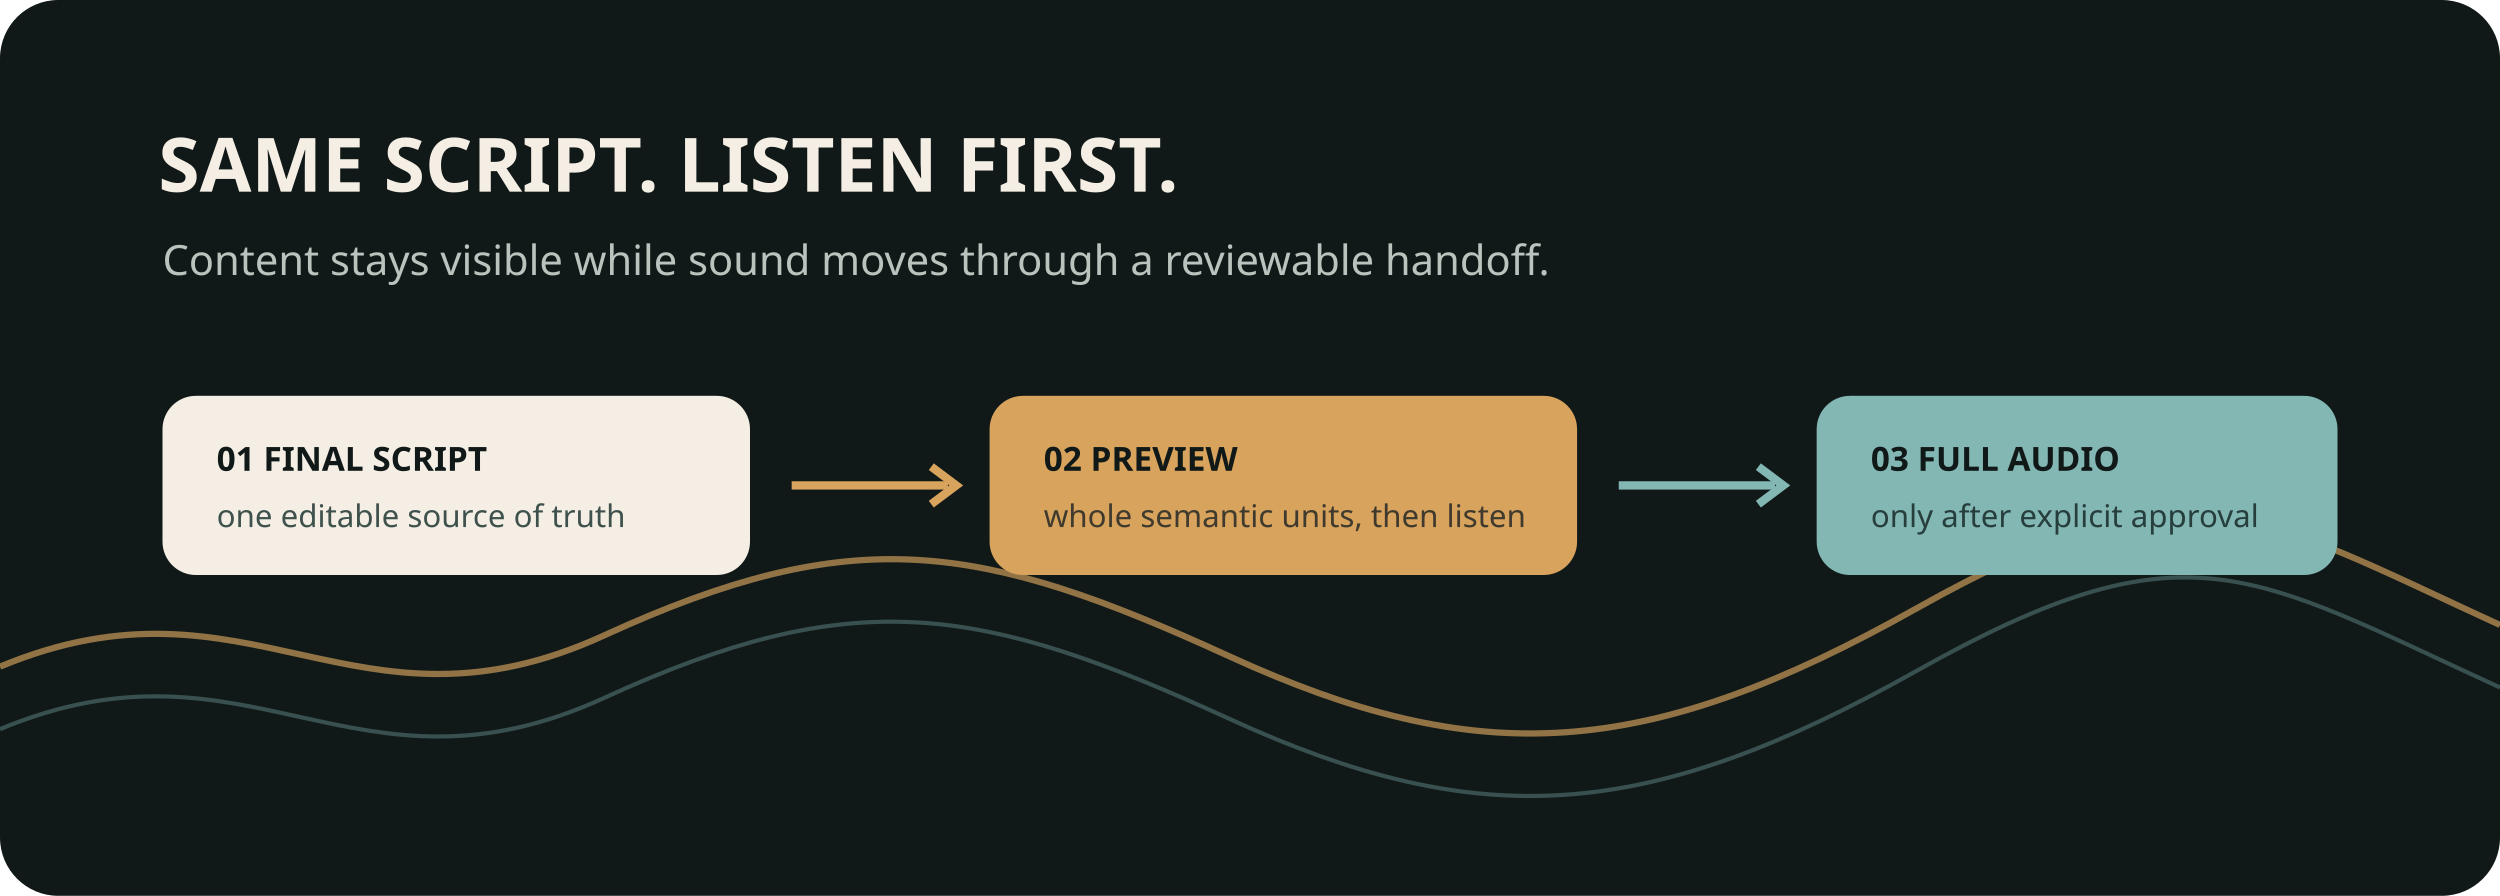
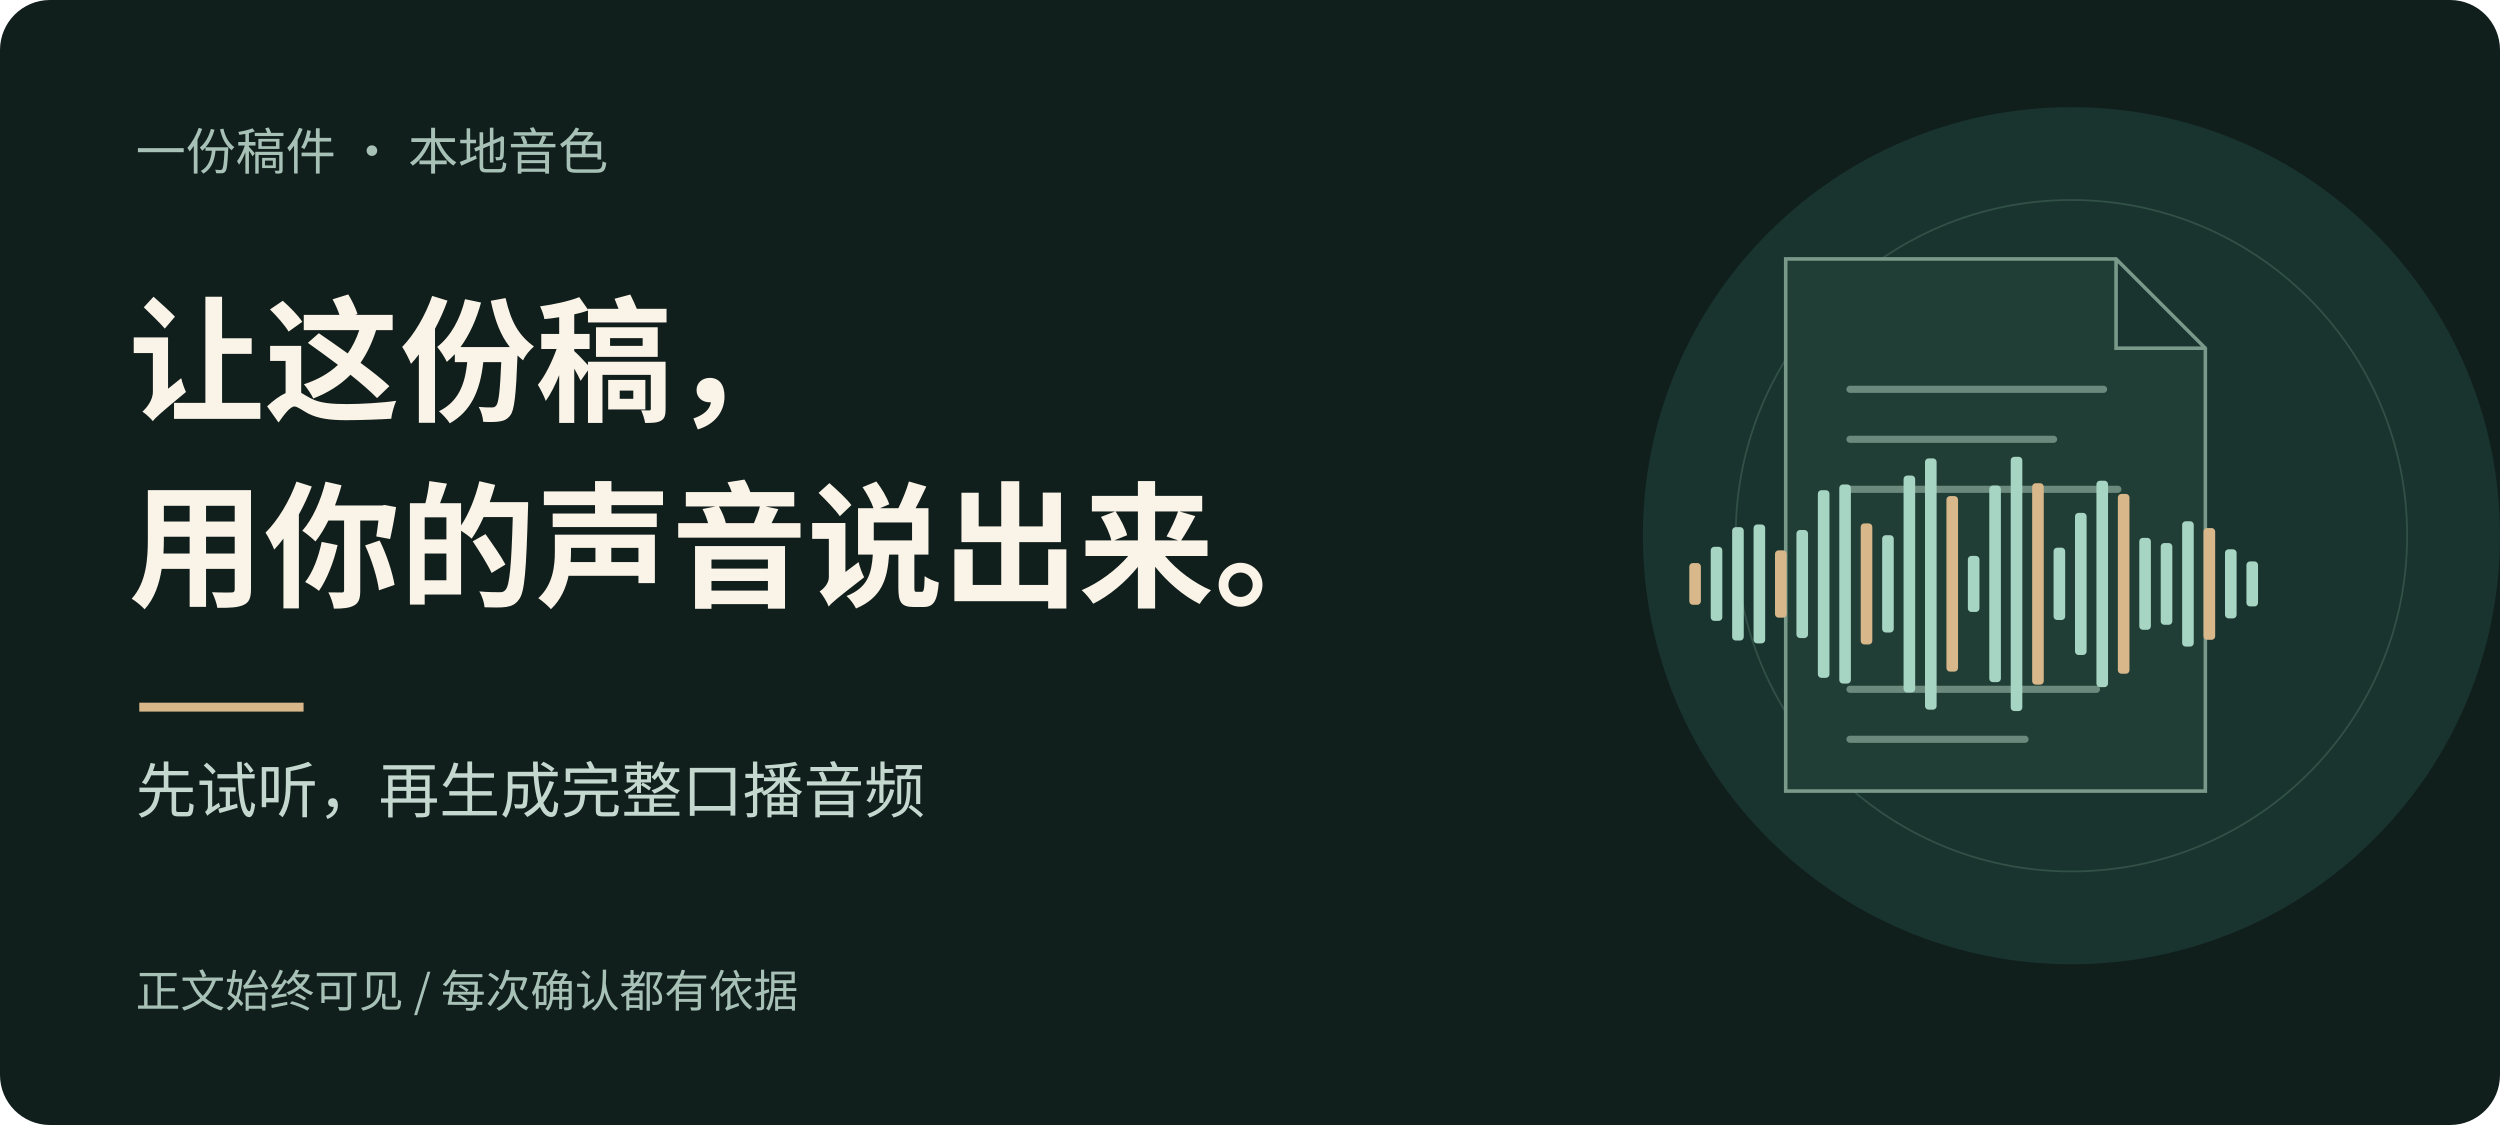
- <svg xmlns="http://www.w3.org/2000/svg" viewBox="0 0 1200 430" role="img" aria-labelledby="title desc">
-   <rect width="1200" height="430" rx="28" fill="#101918" />
-   <path d="M0 320 C120 270 170 360 290 305 S470 260 590 315 S790 365 920 292 S1080 245 1200 300" fill="none" stroke="#d7a35d" stroke-width="3" opacity=".65" />
-   <path d="M0 350 C120 300 170 390 290 335 S470 290 590 345 S790 395 920 322 S1080 275 1200 330" fill="none" stroke="#83b7b4" stroke-width="2" opacity=".35" />
-   <text x="76" y="92" fill="#f4eee4" font-family="system-ui, sans-serif" font-size="36" font-weight="700">SAME SCRIPT. LISTEN FIRST.</text>
-   <text x="78" y="132" fill="#b8c4bd" font-family="system-ui, sans-serif" font-size="20">Content stays visible while sound moves through a reviewable handoff.</text>
-   <g font-family="system-ui, sans-serif">
-     <rect x="78" y="190" width="282" height="86" rx="16" fill="#f4eee4" />
-     <text x="104" y="226" fill="#101918" font-size="16" font-weight="700">01  FINAL SCRIPT</text>
-     <text x="104" y="253" fill="#3f514c" font-size="15">one editable source of truth</text>
-     <path d="M380 233 H455" stroke="#d7a35d" stroke-width="4" />
-     <path d="M447 224 l12 9 -12 9" fill="none" stroke="#d7a35d" stroke-width="4" />
-     <rect x="475" y="190" width="282" height="86" rx="16" fill="#d7a35d" />
-     <text x="501" y="226" fill="#101918" font-size="16" font-weight="700">02  PREVIEW</text>
-     <text x="501" y="253" fill="#3f3a2d" font-size="15">whole semantic units, then listen</text>
-     <path d="M777 233 H852" stroke="#83b7b4" stroke-width="4" />
-     <path d="M844 224 l12 9 -12 9" fill="none" stroke="#83b7b4" stroke-width="4" />
-     <rect x="872" y="190" width="250" height="86" rx="16" fill="#83b7b4" />
-     <text x="898" y="226" fill="#101918" font-size="16" font-weight="700">03  FULL AUDIO</text>
-     <text x="898" y="253" fill="#263e3c" font-size="15">only after explicit approval</text>
+ <svg xmlns="http://www.w3.org/2000/svg" viewBox="0 0 1400 630" role="img" aria-labelledby="title desc">
+   <g font-family="'Microsoft YaHei', 'PingFang SC', 'Noto Sans CJK SC', system-ui, sans-serif">
+     <rect x="0" y="0" width="1400" height="630" rx="28" fill="#101e1c" stroke="none" />
+     <circle cx="1160" cy="300" r="240" fill="#19332e" />
+     <circle cx="1160" cy="300" r="188" fill="none" stroke="#315046" />
+     <text x="76" y="95" font-size="28" fill="#a8c1b7" font-weight="500">一份稿件 · 本地音色</text>
+     <text x="72" y="230" font-size="76" fill="#faf3e7" font-weight="700">让这份稿，</text>
+     <text x="72" y="334" font-size="76" fill="#faf3e7" font-weight="700">用你的声音说出来。</text>
+     <path d="M78 396 H170" stroke="#d8b78a" stroke-width="5" />
+     <text x="76" y="455" font-size="34" fill="#c4d8cf" font-weight="500">先试听，再生成完整口播音频</text>
+     <text x="76" y="564" font-size="25" fill="#a8c1b7" font-weight="400">正文始终可见  /  每次确认都有依据</text>
+     <path d="M1000 145 H1185 L1235 195 V443 H1000 Z M1185 145 V195 H1235" fill="#213e36" stroke="#79998a" stroke-width="2" />
+     <path d="M1036 218 H1178 M1036 246 H1150 M1036 274 H1186 M1036 386 H1174 M1036 414 H1134" stroke="#8caa9b" stroke-width="4" stroke-linecap="round" opacity=".7" />
+     <rect x="946" y="315.3" width="6.5" height="23.4" rx="2" fill="#d8b78a" stroke="none" />
+     <rect x="958" y="306.2" width="6.5" height="41.5" rx="2" fill="#a7d5c3" stroke="none" />
+     <rect x="970" y="295.2" width="6.5" height="63.5" rx="2" fill="#a7d5c3" stroke="none" />
+     <rect x="982" y="293.7" width="6.5" height="66.6" rx="2" fill="#a7d5c3" stroke="none" />
+     <rect x="994" y="308.2" width="6.5" height="37.7" rx="2" fill="#d8b78a" stroke="none" />
+     <rect x="1006" y="296.8" width="6.5" height="60.5" rx="2" fill="#a7d5c3" stroke="none" />
+     <rect x="1018" y="274.5" width="6.5" height="105.1" rx="2" fill="#a7d5c3" stroke="none" />
+     <rect x="1030" y="271.3" width="6.5" height="111.5" rx="2" fill="#a7d5c3" stroke="none" />
+     <rect x="1042" y="293.1" width="6.5" height="67.8" rx="2" fill="#d8b78a" stroke="none" />
+     <rect x="1054" y="299.7" width="6.5" height="54.5" rx="2" fill="#a7d5c3" stroke="none" />
+     <rect x="1066" y="266.3" width="6.5" height="121.5" rx="2" fill="#a7d5c3" stroke="none" />
+     <rect x="1078" y="256.7" width="6.5" height="140.7" rx="2" fill="#a7d5c3" stroke="none" />
+     <rect x="1090" y="277.8" width="6.5" height="98.3" rx="2" fill="#d8b78a" stroke="none" />
+     <rect x="1102" y="311.3" width="6.5" height="31.4" rx="2" fill="#a7d5c3" stroke="none" />
+     <rect x="1114" y="271.9" width="6.5" height="110.1" rx="2" fill="#a7d5c3" stroke="none" />
+     <rect x="1126" y="255.8" width="6.5" height="142.4" rx="2" fill="#a7d5c3" stroke="none" />
+     <rect x="1138" y="270.6" width="6.5" height="112.8" rx="2" fill="#d8b78a" stroke="none" />
+     <rect x="1150" y="306.7" width="6.5" height="40.5" rx="2" fill="#a7d5c3" stroke="none" />
+     <rect x="1162" y="287.2" width="6.5" height="79.6" rx="2" fill="#a7d5c3" stroke="none" />
+     <rect x="1174" y="269.2" width="6.5" height="115.6" rx="2" fill="#a7d5c3" stroke="none" />
+     <rect x="1186" y="276.6" width="6.5" height="100.7" rx="2" fill="#d8b78a" stroke="none" />
+     <rect x="1198" y="301.2" width="6.5" height="51.5" rx="2" fill="#a7d5c3" stroke="none" />
+     <rect x="1210" y="304.1" width="6.5" height="45.8" rx="2" fill="#a7d5c3" stroke="none" />
+     <rect x="1222" y="291.9" width="6.5" height="70.2" rx="2" fill="#a7d5c3" stroke="none" />
+     <rect x="1234" y="295.7" width="6.5" height="62.6" rx="2" fill="#d8b78a" stroke="none" />
+     <rect x="1246" y="307.6" width="6.5" height="38.7" rx="2" fill="#a7d5c3" stroke="none" />
+     <rect x="1258" y="314.4" width="6.5" height="25.2" rx="2" fill="#a7d5c3" stroke="none" />
  </g>
</svg>
